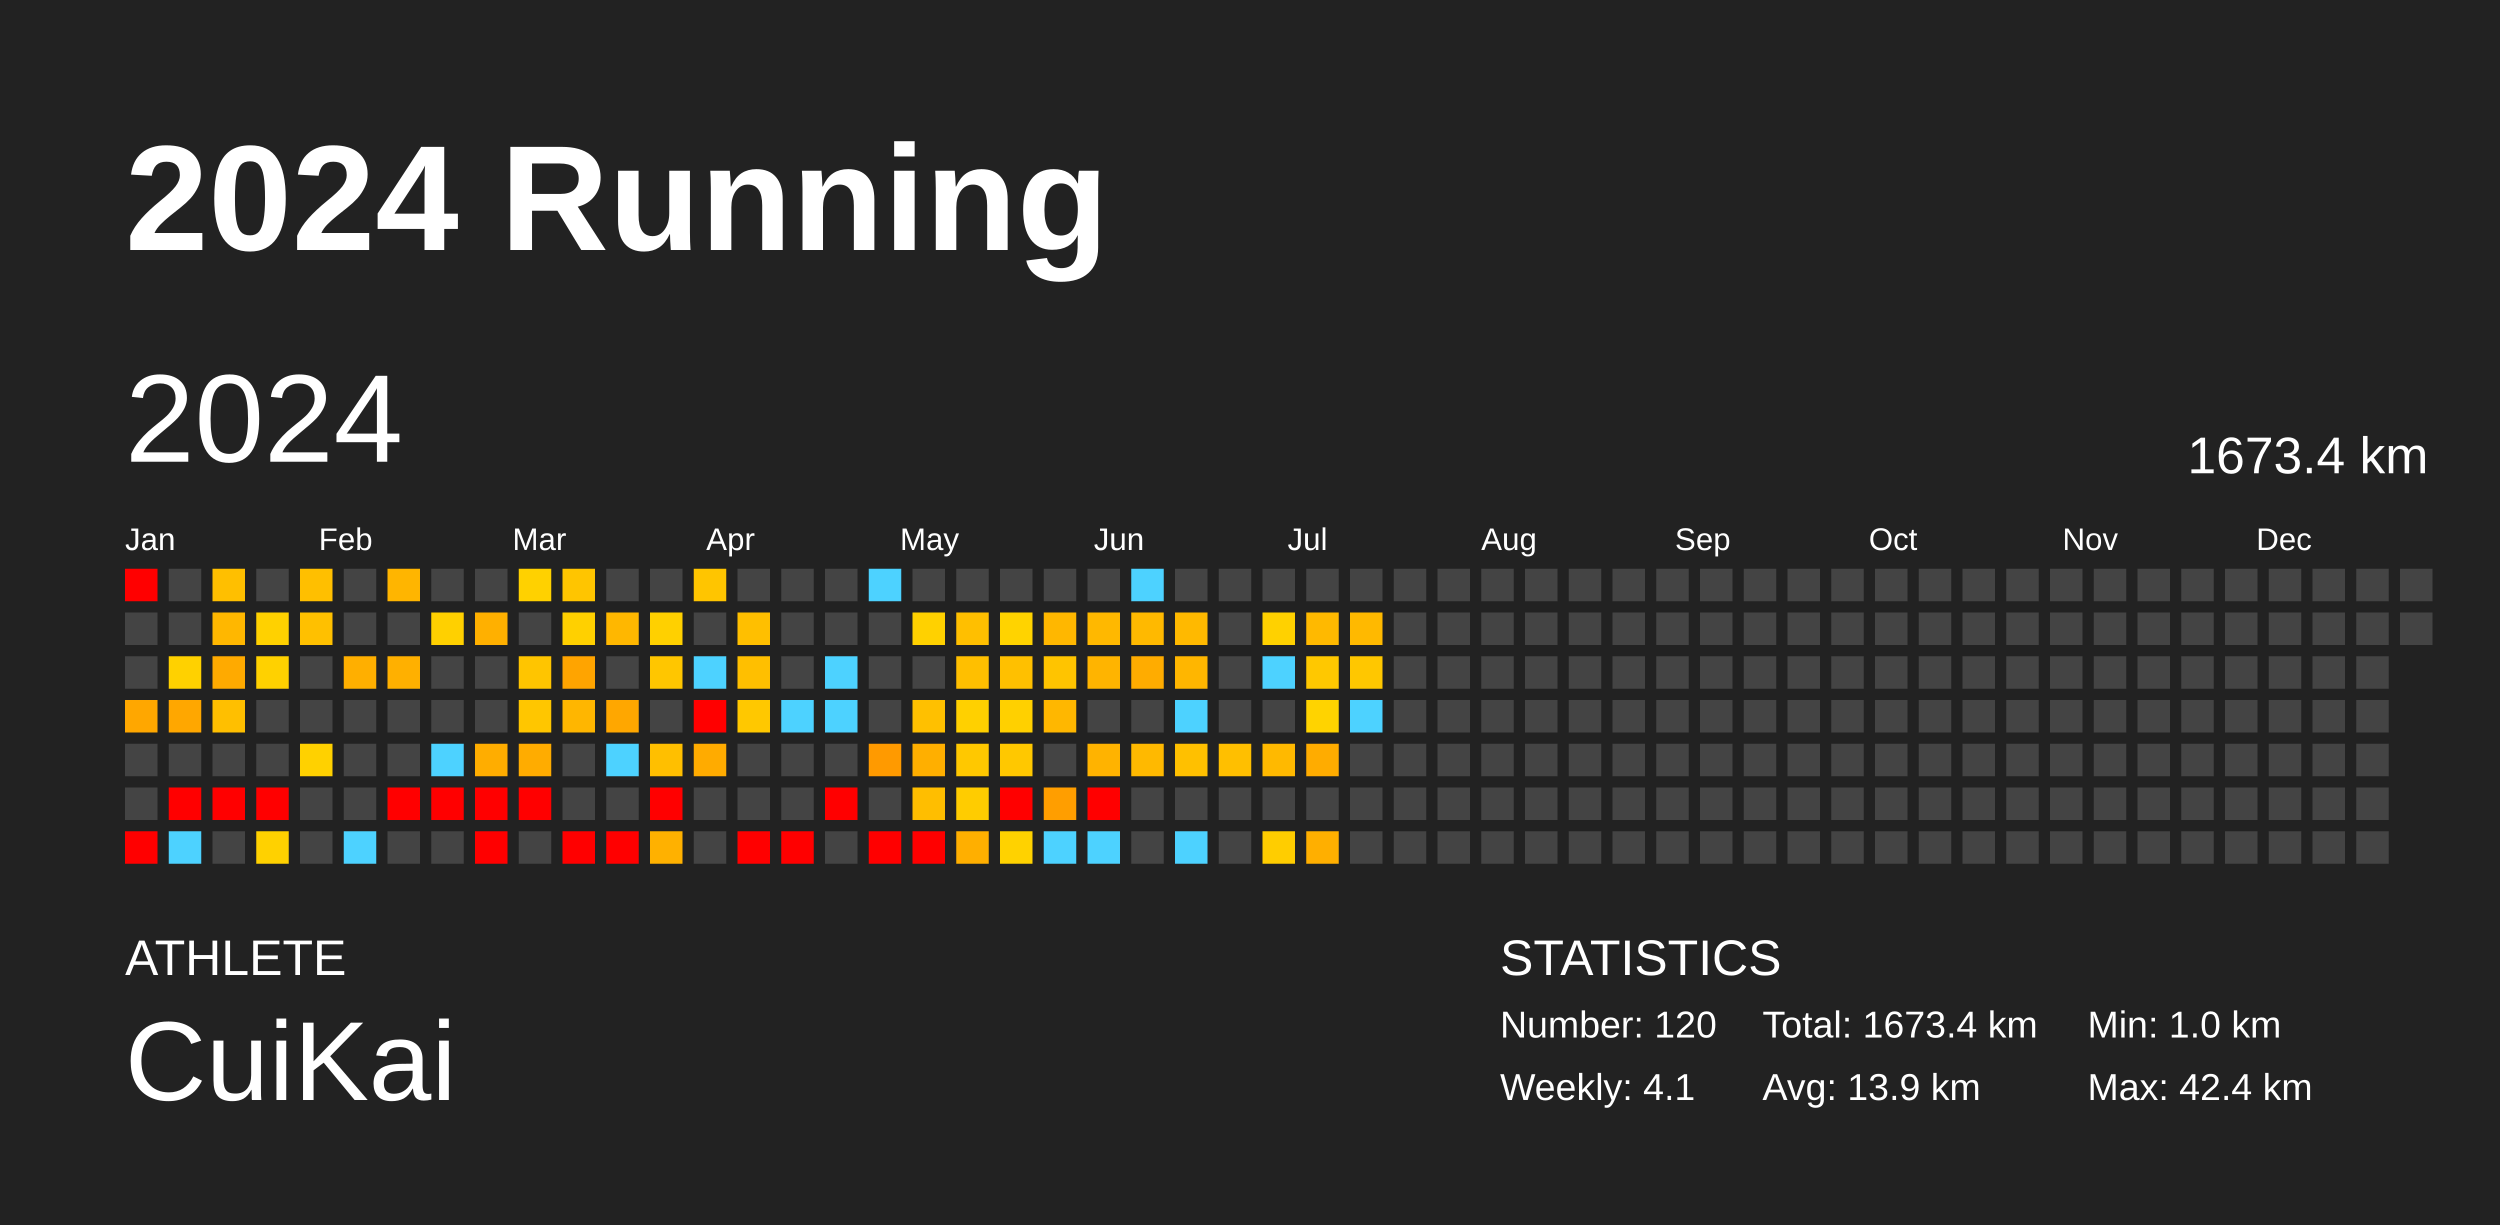
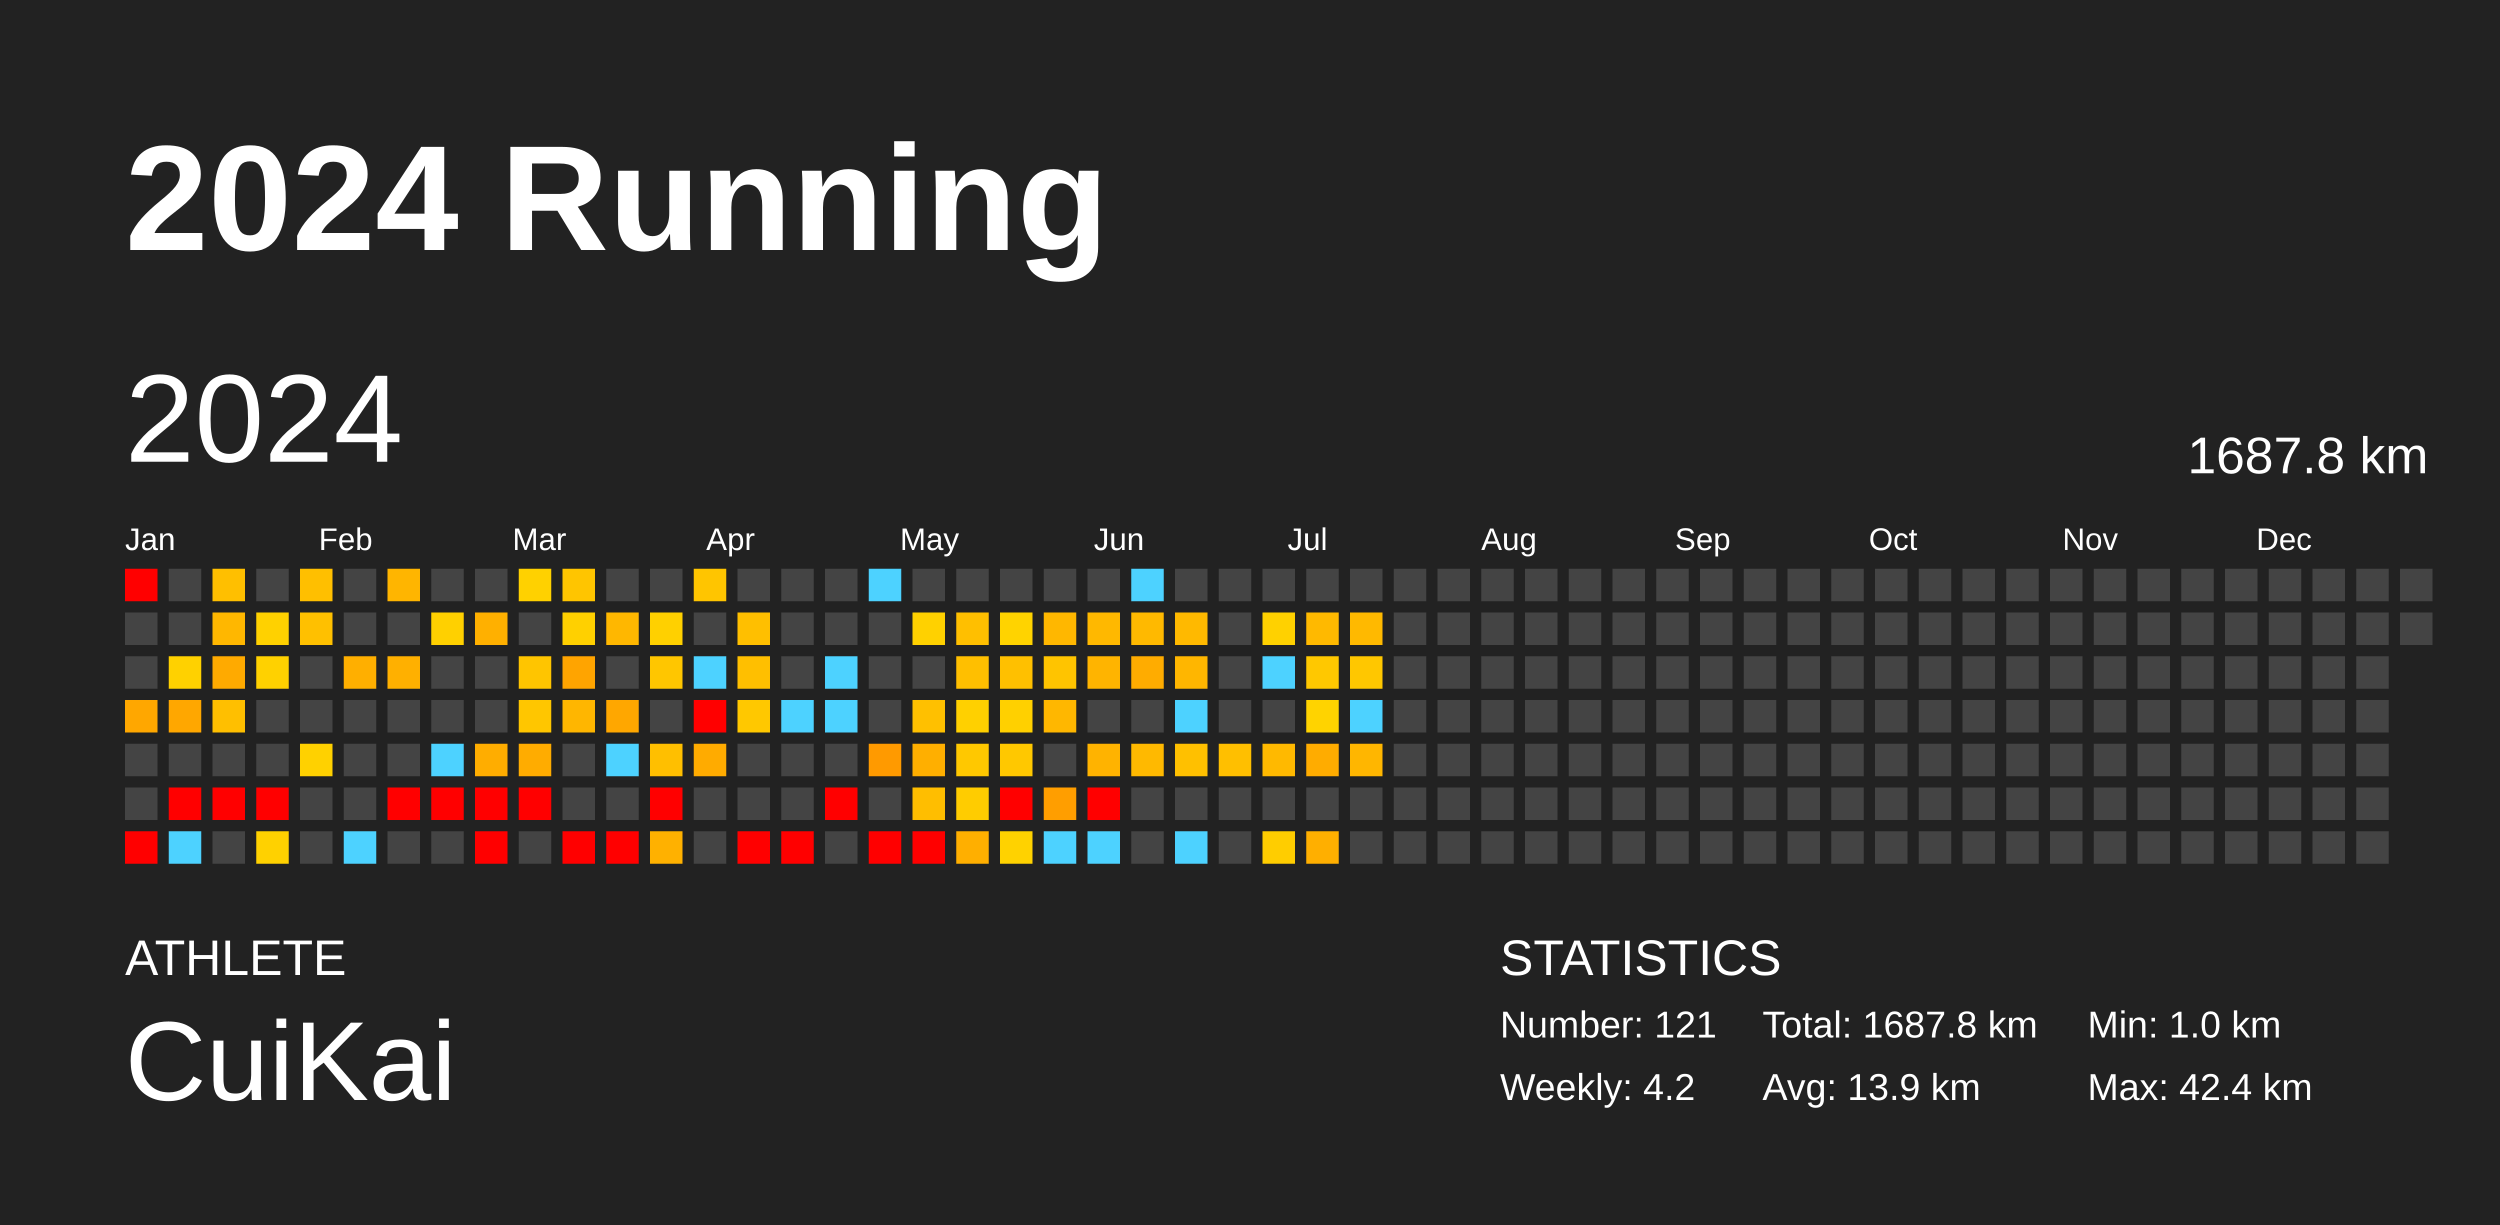
<svg xmlns="http://www.w3.org/2000/svg" baseProfile="full" height="98mm" version="1.1" viewBox="0,0,200,98" width="200mm">
  <defs />
  <rect fill="#222222" height="98" width="200" x="0" y="0" />
  <text fill="#FFFFFF" style="font-size:12px; font-family:Arial; font-weight:bold;" x="10" y="20">2024 Running</text>
  <text fill="#FFFFFF" style="font-size:4px; font-family:Arial" x="10" y="78">ATHLETE</text>
  <text fill="#FFFFFF" style="font-size:9px; font-family:Arial" x="10" y="88">CuiKai</text>
  <text fill="#FFFFFF" style="font-size:4px; font-family:Arial" x="120" y="78">STATISTICS</text>
-   <text fill="#FFFFFF" style="font-size:3px; font-family:Arial" x="120" y="83">Number: 120</text>
-   <text fill="#FFFFFF" style="font-size:3px; font-family:Arial" x="120" y="88">Weekly: 4.1</text>
-   <text fill="#FFFFFF" style="font-size:3px; font-family:Arial" x="141" y="83">Total: 1673.4 km</text>
+   <text fill="#FFFFFF" style="font-size:3px; font-family:Arial" x="120" y="83">Number: 121</text>
+   <text fill="#FFFFFF" style="font-size:3px; font-family:Arial" x="120" y="88">Weekly: 4.2</text>
+   <text fill="#FFFFFF" style="font-size:3px; font-family:Arial" x="141" y="83">Total: 1687.8 km</text>
  <text fill="#FFFFFF" style="font-size:3px; font-family:Arial" x="141" y="88">Avg: 13.9 km</text>
  <text fill="#FFFFFF" style="font-size:3px; font-family:Arial" x="167" y="83">Min: 1.0 km</text>
  <text fill="#FFFFFF" style="font-size:3px; font-family:Arial" x="167" y="88">Max: 42.4 km</text>
  <text dominant-baseline="hanging" fill="#FFFFFF" style="font-size:10.0px; font-family:Arial;" x="10" y="30">2024</text>
-   <text dominant-baseline="hanging" fill="#FFFFFF" style="font-size:4.125px; font-family:Arial;" x="175" y="35">1673.4 km</text>
+   <text dominant-baseline="hanging" fill="#FFFFFF" style="font-size:4.125px; font-family:Arial;" x="175" y="35">1687.8 km</text>
  <text fill="#FFFFFF" style="font-size:2.5px; font-family:Arial" x="10.0" y="44">Jan</text>
  <text fill="#FFFFFF" style="font-size:2.5px; font-family:Arial" x="25.5" y="44">Feb</text>
  <text fill="#FFFFFF" style="font-size:2.5px; font-family:Arial" x="41.0" y="44">Mar</text>
  <text fill="#FFFFFF" style="font-size:2.5px; font-family:Arial" x="56.5" y="44">Apr</text>
  <text fill="#FFFFFF" style="font-size:2.5px; font-family:Arial" x="72.0" y="44">May</text>
  <text fill="#FFFFFF" style="font-size:2.5px; font-family:Arial" x="87.5" y="44">Jun</text>
  <text fill="#FFFFFF" style="font-size:2.5px; font-family:Arial" x="103.0" y="44">Jul</text>
  <text fill="#FFFFFF" style="font-size:2.5px; font-family:Arial" x="118.5" y="44">Aug</text>
  <text fill="#FFFFFF" style="font-size:2.5px; font-family:Arial" x="134.0" y="44">Sep</text>
  <text fill="#FFFFFF" style="font-size:2.5px; font-family:Arial" x="149.5" y="44">Oct</text>
  <text fill="#FFFFFF" style="font-size:2.5px; font-family:Arial" x="165.0" y="44">Nov</text>
  <text fill="#FFFFFF" style="font-size:2.5px; font-family:Arial" x="180.5" y="44">Dec</text>
  <rect fill="red" height="2.6" width="2.6" x="10.0" y="45.5" />
  <rect fill="#444444" height="2.6" width="2.6" x="10.0" y="49.0" />
  <rect fill="#444444" height="2.6" width="2.6" x="10.0" y="52.5" />
  <rect fill="#ffa700" height="2.6" width="2.6" x="10.0" y="56.0" />
  <rect fill="#444444" height="2.6" width="2.6" x="10.0" y="59.5" />
  <rect fill="#444444" height="2.6" width="2.6" x="10.0" y="63.0" />
  <rect fill="red" height="2.6" width="2.6" x="10.0" y="66.5" />
  <rect fill="#444444" height="2.6" width="2.6" x="13.5" y="45.5" />
  <rect fill="#444444" height="2.6" width="2.6" x="13.5" y="49.0" />
  <rect fill="#ffd100" height="2.6" width="2.6" x="13.5" y="52.5" />
  <rect fill="#ffa700" height="2.6" width="2.6" x="13.5" y="56.0" />
  <rect fill="#444444" height="2.6" width="2.6" x="13.5" y="59.5" />
  <rect fill="red" height="2.6" width="2.6" x="13.5" y="63.0" />
  <rect fill="#4dd2ff" height="2.6" width="2.6" x="13.5" y="66.5" />
  <rect fill="#ffbf00" height="2.6" width="2.6" x="17.0" y="45.5" />
  <rect fill="#ffb700" height="2.6" width="2.6" x="17.0" y="49.0" />
  <rect fill="#ffaa00" height="2.6" width="2.6" x="17.0" y="52.5" />
  <rect fill="#ffbf00" height="2.6" width="2.6" x="17.0" y="56.0" />
  <rect fill="#444444" height="2.6" width="2.6" x="17.0" y="59.5" />
  <rect fill="red" height="2.6" width="2.6" x="17.0" y="63.0" />
  <rect fill="#444444" height="2.6" width="2.6" x="17.0" y="66.5" />
  <rect fill="#444444" height="2.6" width="2.6" x="20.5" y="45.5" />
  <rect fill="#ffd100" height="2.6" width="2.6" x="20.5" y="49.0" />
  <rect fill="#ffd100" height="2.6" width="2.6" x="20.5" y="52.5" />
  <rect fill="#444444" height="2.6" width="2.6" x="20.5" y="56.0" />
  <rect fill="#444444" height="2.6" width="2.6" x="20.5" y="59.5" />
  <rect fill="red" height="2.6" width="2.6" x="20.5" y="63.0" />
  <rect fill="#ffd100" height="2.6" width="2.6" x="20.5" y="66.5" />
  <rect fill="#ffbf00" height="2.6" width="2.6" x="24.0" y="45.5" />
  <rect fill="#ffc000" height="2.6" width="2.6" x="24.0" y="49.0" />
  <rect fill="#444444" height="2.6" width="2.6" x="24.0" y="52.5" />
  <rect fill="#444444" height="2.6" width="2.6" x="24.0" y="56.0" />
  <rect fill="#ffd100" height="2.6" width="2.6" x="24.0" y="59.5" />
  <rect fill="#444444" height="2.6" width="2.6" x="24.0" y="63.0" />
  <rect fill="#444444" height="2.6" width="2.6" x="24.0" y="66.5" />
  <rect fill="#444444" height="2.6" width="2.6" x="27.5" y="45.5" />
  <rect fill="#444444" height="2.6" width="2.6" x="27.5" y="49.0" />
  <rect fill="#ffaf00" height="2.6" width="2.6" x="27.5" y="52.5" />
  <rect fill="#444444" height="2.6" width="2.6" x="27.5" y="56.0" />
  <rect fill="#444444" height="2.6" width="2.6" x="27.5" y="59.5" />
  <rect fill="#444444" height="2.6" width="2.6" x="27.5" y="63.0" />
  <rect fill="#4dd2ff" height="2.6" width="2.6" x="27.5" y="66.5" />
  <rect fill="#ffb500" height="2.6" width="2.6" x="31.0" y="45.5" />
  <rect fill="#444444" height="2.6" width="2.6" x="31.0" y="49.0" />
  <rect fill="#ffb000" height="2.6" width="2.6" x="31.0" y="52.5" />
  <rect fill="#444444" height="2.6" width="2.6" x="31.0" y="56.0" />
  <rect fill="#444444" height="2.6" width="2.6" x="31.0" y="59.5" />
  <rect fill="red" height="2.6" width="2.6" x="31.0" y="63.0" />
  <rect fill="#444444" height="2.6" width="2.6" x="31.0" y="66.5" />
  <rect fill="#444444" height="2.6" width="2.6" x="34.5" y="45.5" />
  <rect fill="#ffd000" height="2.6" width="2.6" x="34.5" y="49.0" />
  <rect fill="#444444" height="2.6" width="2.6" x="34.5" y="52.5" />
  <rect fill="#444444" height="2.6" width="2.6" x="34.5" y="56.0" />
  <rect fill="#4dd2ff" height="2.6" width="2.6" x="34.5" y="59.5" />
  <rect fill="red" height="2.6" width="2.6" x="34.5" y="63.0" />
  <rect fill="#444444" height="2.6" width="2.6" x="34.5" y="66.5" />
  <rect fill="#444444" height="2.6" width="2.6" x="38.0" y="45.5" />
  <rect fill="#ffb000" height="2.6" width="2.6" x="38.0" y="49.0" />
  <rect fill="#444444" height="2.6" width="2.6" x="38.0" y="52.5" />
  <rect fill="#444444" height="2.6" width="2.6" x="38.0" y="56.0" />
  <rect fill="#ffad00" height="2.6" width="2.6" x="38.0" y="59.5" />
  <rect fill="red" height="2.6" width="2.6" x="38.0" y="63.0" />
  <rect fill="red" height="2.6" width="2.6" x="38.0" y="66.5" />
  <rect fill="#ffd100" height="2.6" width="2.6" x="41.5" y="45.5" />
  <rect fill="#444444" height="2.6" width="2.6" x="41.5" y="49.0" />
  <rect fill="#ffc500" height="2.6" width="2.6" x="41.5" y="52.5" />
  <rect fill="#ffc600" height="2.6" width="2.6" x="41.5" y="56.0" />
  <rect fill="#ffac00" height="2.6" width="2.6" x="41.5" y="59.5" />
  <rect fill="red" height="2.6" width="2.6" x="41.5" y="63.0" />
  <rect fill="#444444" height="2.6" width="2.6" x="41.5" y="66.5" />
  <rect fill="#ffc500" height="2.6" width="2.6" x="45.0" y="45.5" />
  <rect fill="#ffd000" height="2.6" width="2.6" x="45.0" y="49.0" />
  <rect fill="#ffa400" height="2.6" width="2.6" x="45.0" y="52.5" />
  <rect fill="#ffb600" height="2.6" width="2.6" x="45.0" y="56.0" />
  <rect fill="#444444" height="2.6" width="2.6" x="45.0" y="59.5" />
  <rect fill="#444444" height="2.6" width="2.6" x="45.0" y="63.0" />
  <rect fill="red" height="2.6" width="2.6" x="45.0" y="66.5" />
  <rect fill="#444444" height="2.6" width="2.6" x="48.5" y="45.5" />
  <rect fill="#ffb700" height="2.6" width="2.6" x="48.5" y="49.0" />
  <rect fill="#444444" height="2.6" width="2.6" x="48.5" y="52.5" />
  <rect fill="#ffa700" height="2.6" width="2.6" x="48.5" y="56.0" />
  <rect fill="#4dd2ff" height="2.6" width="2.6" x="48.5" y="59.5" />
  <rect fill="#444444" height="2.6" width="2.6" x="48.5" y="63.0" />
  <rect fill="red" height="2.6" width="2.6" x="48.5" y="66.5" />
  <rect fill="#444444" height="2.6" width="2.6" x="52.0" y="45.5" />
  <rect fill="#ffd000" height="2.6" width="2.6" x="52.0" y="49.0" />
  <rect fill="#ffc600" height="2.6" width="2.6" x="52.0" y="52.5" />
  <rect fill="#444444" height="2.6" width="2.6" x="52.0" y="56.0" />
  <rect fill="#ffbf00" height="2.6" width="2.6" x="52.0" y="59.5" />
  <rect fill="red" height="2.6" width="2.6" x="52.0" y="63.0" />
  <rect fill="#ffb100" height="2.6" width="2.6" x="52.0" y="66.5" />
  <rect fill="#ffc500" height="2.6" width="2.6" x="55.5" y="45.5" />
  <rect fill="#444444" height="2.6" width="2.6" x="55.5" y="49.0" />
  <rect fill="#4dd2ff" height="2.6" width="2.6" x="55.5" y="52.5" />
  <rect fill="red" height="2.6" width="2.6" x="55.5" y="56.0" />
  <rect fill="#ffab00" height="2.6" width="2.6" x="55.5" y="59.5" />
  <rect fill="#444444" height="2.6" width="2.6" x="55.5" y="63.0" />
  <rect fill="#444444" height="2.6" width="2.6" x="55.5" y="66.5" />
  <rect fill="#444444" height="2.6" width="2.6" x="59.0" y="45.5" />
  <rect fill="#ffbf00" height="2.6" width="2.6" x="59.0" y="49.0" />
  <rect fill="#ffbf00" height="2.6" width="2.6" x="59.0" y="52.5" />
  <rect fill="#ffc800" height="2.6" width="2.6" x="59.0" y="56.0" />
  <rect fill="#444444" height="2.6" width="2.6" x="59.0" y="59.5" />
  <rect fill="#444444" height="2.6" width="2.6" x="59.0" y="63.0" />
  <rect fill="red" height="2.6" width="2.6" x="59.0" y="66.5" />
  <rect fill="#444444" height="2.6" width="2.6" x="62.5" y="45.5" />
  <rect fill="#444444" height="2.6" width="2.6" x="62.5" y="49.0" />
  <rect fill="#444444" height="2.6" width="2.6" x="62.5" y="52.5" />
  <rect fill="#4dd2ff" height="2.6" width="2.6" x="62.5" y="56.0" />
  <rect fill="#444444" height="2.6" width="2.6" x="62.5" y="59.5" />
  <rect fill="#444444" height="2.6" width="2.6" x="62.5" y="63.0" />
  <rect fill="red" height="2.6" width="2.6" x="62.5" y="66.5" />
  <rect fill="#444444" height="2.6" width="2.6" x="66.0" y="45.5" />
  <rect fill="#444444" height="2.6" width="2.6" x="66.0" y="49.0" />
  <rect fill="#4dd2ff" height="2.6" width="2.6" x="66.0" y="52.5" />
  <rect fill="#4dd2ff" height="2.6" width="2.6" x="66.0" y="56.0" />
  <rect fill="#444444" height="2.6" width="2.6" x="66.0" y="59.5" />
  <rect fill="red" height="2.6" width="2.6" x="66.0" y="63.0" />
  <rect fill="#444444" height="2.6" width="2.6" x="66.0" y="66.5" />
  <rect fill="#4dd2ff" height="2.6" width="2.6" x="69.5" y="45.5" />
  <rect fill="#444444" height="2.6" width="2.6" x="69.5" y="49.0" />
  <rect fill="#444444" height="2.6" width="2.6" x="69.5" y="52.5" />
  <rect fill="#444444" height="2.6" width="2.6" x="69.5" y="56.0" />
  <rect fill="#ff9a00" height="2.6" width="2.6" x="69.5" y="59.5" />
  <rect fill="#444444" height="2.6" width="2.6" x="69.5" y="63.0" />
  <rect fill="red" height="2.6" width="2.6" x="69.5" y="66.5" />
  <rect fill="#444444" height="2.6" width="2.6" x="73.0" y="45.5" />
  <rect fill="#ffd100" height="2.6" width="2.6" x="73.0" y="49.0" />
  <rect fill="#444444" height="2.6" width="2.6" x="73.0" y="52.5" />
  <rect fill="#ffc000" height="2.6" width="2.6" x="73.0" y="56.0" />
  <rect fill="#ffaf00" height="2.6" width="2.6" x="73.0" y="59.5" />
  <rect fill="#ffbe00" height="2.6" width="2.6" x="73.0" y="63.0" />
  <rect fill="red" height="2.6" width="2.6" x="73.0" y="66.5" />
  <rect fill="#444444" height="2.6" width="2.6" x="76.5" y="45.5" />
  <rect fill="#ffbf00" height="2.6" width="2.6" x="76.5" y="49.0" />
  <rect fill="#ffbf00" height="2.6" width="2.6" x="76.5" y="52.5" />
  <rect fill="#ffd000" height="2.6" width="2.6" x="76.5" y="56.0" />
  <rect fill="#ffc800" height="2.6" width="2.6" x="76.5" y="59.5" />
  <rect fill="#ffcc00" height="2.6" width="2.6" x="76.5" y="63.0" />
  <rect fill="#ffaf00" height="2.6" width="2.6" x="76.5" y="66.5" />
  <rect fill="#444444" height="2.6" width="2.6" x="80.0" y="45.5" />
  <rect fill="#ffd300" height="2.6" width="2.6" x="80.0" y="49.0" />
  <rect fill="#ffc000" height="2.6" width="2.6" x="80.0" y="52.5" />
  <rect fill="#ffd000" height="2.6" width="2.6" x="80.0" y="56.0" />
  <rect fill="#ffc800" height="2.6" width="2.6" x="80.0" y="59.5" />
  <rect fill="red" height="2.6" width="2.6" x="80.0" y="63.0" />
  <rect fill="#ffd200" height="2.6" width="2.6" x="80.0" y="66.5" />
  <rect fill="#444444" height="2.6" width="2.6" x="83.5" y="45.5" />
  <rect fill="#ffb700" height="2.6" width="2.6" x="83.5" y="49.0" />
  <rect fill="#ffc400" height="2.6" width="2.6" x="83.5" y="52.5" />
  <rect fill="#ffb700" height="2.6" width="2.6" x="83.5" y="56.0" />
  <rect fill="#444444" height="2.6" width="2.6" x="83.5" y="59.5" />
  <rect fill="#ff9e00" height="2.6" width="2.6" x="83.5" y="63.0" />
  <rect fill="#4dd2ff" height="2.6" width="2.6" x="83.5" y="66.5" />
  <rect fill="#444444" height="2.6" width="2.6" x="87.0" y="45.5" />
  <rect fill="#ffb800" height="2.6" width="2.6" x="87.0" y="49.0" />
  <rect fill="#ffb400" height="2.6" width="2.6" x="87.0" y="52.5" />
  <rect fill="#444444" height="2.6" width="2.6" x="87.0" y="56.0" />
  <rect fill="#ffb300" height="2.6" width="2.6" x="87.0" y="59.5" />
  <rect fill="red" height="2.6" width="2.6" x="87.0" y="63.0" />
  <rect fill="#4dd2ff" height="2.6" width="2.6" x="87.0" y="66.5" />
  <rect fill="#4dd2ff" height="2.6" width="2.6" x="90.5" y="45.5" />
  <rect fill="#ffb900" height="2.6" width="2.6" x="90.5" y="49.0" />
  <rect fill="#ffac00" height="2.6" width="2.6" x="90.5" y="52.5" />
  <rect fill="#444444" height="2.6" width="2.6" x="90.5" y="56.0" />
  <rect fill="#ffb900" height="2.6" width="2.6" x="90.5" y="59.5" />
  <rect fill="#444444" height="2.6" width="2.6" x="90.5" y="63.0" />
  <rect fill="#444444" height="2.6" width="2.6" x="90.5" y="66.5" />
  <rect fill="#444444" height="2.6" width="2.6" x="94.0" y="45.5" />
  <rect fill="#ffb900" height="2.6" width="2.6" x="94.0" y="49.0" />
  <rect fill="#ffb600" height="2.6" width="2.6" x="94.0" y="52.5" />
  <rect fill="#4dd2ff" height="2.6" width="2.6" x="94.0" y="56.0" />
  <rect fill="#ffc000" height="2.6" width="2.6" x="94.0" y="59.5" />
  <rect fill="#444444" height="2.6" width="2.6" x="94.0" y="63.0" />
  <rect fill="#4dd2ff" height="2.6" width="2.6" x="94.0" y="66.5" />
  <rect fill="#444444" height="2.6" width="2.6" x="97.5" y="45.5" />
  <rect fill="#444444" height="2.6" width="2.6" x="97.5" y="49.0" />
  <rect fill="#444444" height="2.6" width="2.6" x="97.5" y="52.5" />
  <rect fill="#444444" height="2.6" width="2.6" x="97.5" y="56.0" />
  <rect fill="#ffbf00" height="2.6" width="2.6" x="97.5" y="59.5" />
  <rect fill="#444444" height="2.6" width="2.6" x="97.5" y="63.0" />
  <rect fill="#444444" height="2.6" width="2.6" x="97.5" y="66.5" />
  <rect fill="#444444" height="2.6" width="2.6" x="101.0" y="45.5" />
  <rect fill="#ffd100" height="2.6" width="2.6" x="101.0" y="49.0" />
  <rect fill="#4dd2ff" height="2.6" width="2.6" x="101.0" y="52.5" />
  <rect fill="#444444" height="2.6" width="2.6" x="101.0" y="56.0" />
  <rect fill="#ffb900" height="2.6" width="2.6" x="101.0" y="59.5" />
  <rect fill="#444444" height="2.6" width="2.6" x="101.0" y="63.0" />
  <rect fill="#ffcd00" height="2.6" width="2.6" x="101.0" y="66.5" />
  <rect fill="#444444" height="2.6" width="2.6" x="104.5" y="45.5" />
  <rect fill="#ffb900" height="2.6" width="2.6" x="104.5" y="49.0" />
  <rect fill="#ffc800" height="2.6" width="2.6" x="104.5" y="52.5" />
  <rect fill="#ffd300" height="2.6" width="2.6" x="104.5" y="56.0" />
  <rect fill="#ffac00" height="2.6" width="2.6" x="104.5" y="59.5" />
  <rect fill="#444444" height="2.6" width="2.6" x="104.5" y="63.0" />
  <rect fill="#ffaf00" height="2.6" width="2.6" x="104.5" y="66.5" />
  <rect fill="#444444" height="2.6" width="2.6" x="108.0" y="45.5" />
  <rect fill="#ffb900" height="2.6" width="2.6" x="108.0" y="49.0" />
  <rect fill="#ffc700" height="2.6" width="2.6" x="108.0" y="52.5" />
  <rect fill="#4dd2ff" height="2.6" width="2.6" x="108.0" y="56.0" />
-   <rect fill="#444444" height="2.6" width="2.6" x="108.0" y="59.5" />
+   <rect fill="#ffb600" height="2.6" width="2.6" x="108.0" y="59.5" />
  <rect fill="#444444" height="2.6" width="2.6" x="108.0" y="63.0" />
  <rect fill="#444444" height="2.6" width="2.6" x="108.0" y="66.5" />
  <rect fill="#444444" height="2.6" width="2.6" x="111.5" y="45.5" />
  <rect fill="#444444" height="2.6" width="2.6" x="111.5" y="49.0" />
  <rect fill="#444444" height="2.6" width="2.6" x="111.5" y="52.5" />
  <rect fill="#444444" height="2.6" width="2.6" x="111.5" y="56.0" />
  <rect fill="#444444" height="2.6" width="2.6" x="111.5" y="59.5" />
  <rect fill="#444444" height="2.6" width="2.6" x="111.5" y="63.0" />
  <rect fill="#444444" height="2.6" width="2.6" x="111.5" y="66.5" />
  <rect fill="#444444" height="2.6" width="2.6" x="115.0" y="45.5" />
  <rect fill="#444444" height="2.6" width="2.6" x="115.0" y="49.0" />
  <rect fill="#444444" height="2.6" width="2.6" x="115.0" y="52.5" />
  <rect fill="#444444" height="2.6" width="2.6" x="115.0" y="56.0" />
  <rect fill="#444444" height="2.6" width="2.6" x="115.0" y="59.5" />
  <rect fill="#444444" height="2.6" width="2.6" x="115.0" y="63.0" />
  <rect fill="#444444" height="2.6" width="2.6" x="115.0" y="66.5" />
  <rect fill="#444444" height="2.6" width="2.6" x="118.5" y="45.5" />
  <rect fill="#444444" height="2.6" width="2.6" x="118.5" y="49.0" />
  <rect fill="#444444" height="2.6" width="2.6" x="118.5" y="52.5" />
  <rect fill="#444444" height="2.6" width="2.6" x="118.5" y="56.0" />
  <rect fill="#444444" height="2.6" width="2.6" x="118.5" y="59.5" />
  <rect fill="#444444" height="2.6" width="2.6" x="118.5" y="63.0" />
  <rect fill="#444444" height="2.6" width="2.6" x="118.5" y="66.5" />
  <rect fill="#444444" height="2.6" width="2.6" x="122.0" y="45.5" />
  <rect fill="#444444" height="2.6" width="2.6" x="122.0" y="49.0" />
  <rect fill="#444444" height="2.6" width="2.6" x="122.0" y="52.5" />
  <rect fill="#444444" height="2.6" width="2.6" x="122.0" y="56.0" />
  <rect fill="#444444" height="2.6" width="2.6" x="122.0" y="59.5" />
  <rect fill="#444444" height="2.6" width="2.6" x="122.0" y="63.0" />
  <rect fill="#444444" height="2.6" width="2.6" x="122.0" y="66.5" />
  <rect fill="#444444" height="2.6" width="2.6" x="125.5" y="45.5" />
  <rect fill="#444444" height="2.6" width="2.6" x="125.5" y="49.0" />
  <rect fill="#444444" height="2.6" width="2.6" x="125.5" y="52.5" />
  <rect fill="#444444" height="2.6" width="2.6" x="125.5" y="56.0" />
  <rect fill="#444444" height="2.6" width="2.6" x="125.5" y="59.5" />
  <rect fill="#444444" height="2.6" width="2.6" x="125.5" y="63.0" />
  <rect fill="#444444" height="2.6" width="2.6" x="125.5" y="66.5" />
  <rect fill="#444444" height="2.6" width="2.6" x="129.0" y="45.5" />
  <rect fill="#444444" height="2.6" width="2.6" x="129.0" y="49.0" />
  <rect fill="#444444" height="2.6" width="2.6" x="129.0" y="52.5" />
  <rect fill="#444444" height="2.6" width="2.6" x="129.0" y="56.0" />
  <rect fill="#444444" height="2.6" width="2.6" x="129.0" y="59.5" />
  <rect fill="#444444" height="2.6" width="2.6" x="129.0" y="63.0" />
  <rect fill="#444444" height="2.6" width="2.6" x="129.0" y="66.5" />
  <rect fill="#444444" height="2.6" width="2.6" x="132.5" y="45.5" />
  <rect fill="#444444" height="2.6" width="2.6" x="132.5" y="49.0" />
  <rect fill="#444444" height="2.6" width="2.6" x="132.5" y="52.5" />
  <rect fill="#444444" height="2.6" width="2.6" x="132.5" y="56.0" />
  <rect fill="#444444" height="2.6" width="2.6" x="132.5" y="59.5" />
  <rect fill="#444444" height="2.6" width="2.6" x="132.5" y="63.0" />
  <rect fill="#444444" height="2.6" width="2.6" x="132.5" y="66.5" />
  <rect fill="#444444" height="2.6" width="2.6" x="136.0" y="45.5" />
  <rect fill="#444444" height="2.6" width="2.6" x="136.0" y="49.0" />
  <rect fill="#444444" height="2.6" width="2.6" x="136.0" y="52.5" />
  <rect fill="#444444" height="2.6" width="2.6" x="136.0" y="56.0" />
  <rect fill="#444444" height="2.6" width="2.6" x="136.0" y="59.5" />
  <rect fill="#444444" height="2.6" width="2.6" x="136.0" y="63.0" />
  <rect fill="#444444" height="2.6" width="2.6" x="136.0" y="66.5" />
  <rect fill="#444444" height="2.6" width="2.6" x="139.5" y="45.5" />
  <rect fill="#444444" height="2.6" width="2.6" x="139.5" y="49.0" />
  <rect fill="#444444" height="2.6" width="2.6" x="139.5" y="52.5" />
  <rect fill="#444444" height="2.6" width="2.6" x="139.5" y="56.0" />
  <rect fill="#444444" height="2.6" width="2.6" x="139.5" y="59.5" />
  <rect fill="#444444" height="2.6" width="2.6" x="139.5" y="63.0" />
  <rect fill="#444444" height="2.6" width="2.6" x="139.5" y="66.5" />
  <rect fill="#444444" height="2.6" width="2.6" x="143.0" y="45.5" />
  <rect fill="#444444" height="2.6" width="2.6" x="143.0" y="49.0" />
  <rect fill="#444444" height="2.6" width="2.6" x="143.0" y="52.5" />
  <rect fill="#444444" height="2.6" width="2.6" x="143.0" y="56.0" />
  <rect fill="#444444" height="2.6" width="2.6" x="143.0" y="59.5" />
  <rect fill="#444444" height="2.6" width="2.6" x="143.0" y="63.0" />
  <rect fill="#444444" height="2.6" width="2.6" x="143.0" y="66.5" />
  <rect fill="#444444" height="2.6" width="2.6" x="146.5" y="45.5" />
  <rect fill="#444444" height="2.6" width="2.6" x="146.5" y="49.0" />
  <rect fill="#444444" height="2.6" width="2.6" x="146.5" y="52.5" />
  <rect fill="#444444" height="2.6" width="2.6" x="146.5" y="56.0" />
  <rect fill="#444444" height="2.6" width="2.6" x="146.5" y="59.5" />
  <rect fill="#444444" height="2.6" width="2.6" x="146.5" y="63.0" />
  <rect fill="#444444" height="2.6" width="2.6" x="146.5" y="66.5" />
  <rect fill="#444444" height="2.6" width="2.6" x="150.0" y="45.5" />
  <rect fill="#444444" height="2.6" width="2.6" x="150.0" y="49.0" />
  <rect fill="#444444" height="2.6" width="2.6" x="150.0" y="52.5" />
  <rect fill="#444444" height="2.6" width="2.6" x="150.0" y="56.0" />
  <rect fill="#444444" height="2.6" width="2.6" x="150.0" y="59.5" />
  <rect fill="#444444" height="2.6" width="2.6" x="150.0" y="63.0" />
  <rect fill="#444444" height="2.6" width="2.6" x="150.0" y="66.5" />
  <rect fill="#444444" height="2.6" width="2.6" x="153.5" y="45.5" />
  <rect fill="#444444" height="2.6" width="2.6" x="153.5" y="49.0" />
  <rect fill="#444444" height="2.6" width="2.6" x="153.5" y="52.5" />
  <rect fill="#444444" height="2.6" width="2.6" x="153.5" y="56.0" />
  <rect fill="#444444" height="2.6" width="2.6" x="153.5" y="59.5" />
  <rect fill="#444444" height="2.6" width="2.6" x="153.5" y="63.0" />
  <rect fill="#444444" height="2.6" width="2.6" x="153.5" y="66.5" />
  <rect fill="#444444" height="2.6" width="2.6" x="157.0" y="45.5" />
  <rect fill="#444444" height="2.6" width="2.6" x="157.0" y="49.0" />
  <rect fill="#444444" height="2.6" width="2.6" x="157.0" y="52.5" />
  <rect fill="#444444" height="2.6" width="2.6" x="157.0" y="56.0" />
  <rect fill="#444444" height="2.6" width="2.6" x="157.0" y="59.5" />
  <rect fill="#444444" height="2.6" width="2.6" x="157.0" y="63.0" />
  <rect fill="#444444" height="2.6" width="2.6" x="157.0" y="66.5" />
  <rect fill="#444444" height="2.6" width="2.6" x="160.5" y="45.5" />
  <rect fill="#444444" height="2.6" width="2.6" x="160.5" y="49.0" />
  <rect fill="#444444" height="2.6" width="2.6" x="160.5" y="52.5" />
  <rect fill="#444444" height="2.6" width="2.6" x="160.5" y="56.0" />
  <rect fill="#444444" height="2.6" width="2.6" x="160.5" y="59.5" />
  <rect fill="#444444" height="2.6" width="2.6" x="160.5" y="63.0" />
  <rect fill="#444444" height="2.6" width="2.6" x="160.5" y="66.5" />
  <rect fill="#444444" height="2.6" width="2.6" x="164.0" y="45.5" />
  <rect fill="#444444" height="2.6" width="2.6" x="164.0" y="49.0" />
  <rect fill="#444444" height="2.6" width="2.6" x="164.0" y="52.5" />
  <rect fill="#444444" height="2.6" width="2.6" x="164.0" y="56.0" />
  <rect fill="#444444" height="2.6" width="2.6" x="164.0" y="59.5" />
  <rect fill="#444444" height="2.6" width="2.6" x="164.0" y="63.0" />
  <rect fill="#444444" height="2.6" width="2.6" x="164.0" y="66.5" />
  <rect fill="#444444" height="2.6" width="2.6" x="167.5" y="45.5" />
  <rect fill="#444444" height="2.6" width="2.6" x="167.5" y="49.0" />
  <rect fill="#444444" height="2.6" width="2.6" x="167.5" y="52.5" />
  <rect fill="#444444" height="2.6" width="2.6" x="167.5" y="56.0" />
  <rect fill="#444444" height="2.6" width="2.6" x="167.5" y="59.5" />
  <rect fill="#444444" height="2.6" width="2.6" x="167.5" y="63.0" />
  <rect fill="#444444" height="2.6" width="2.6" x="167.5" y="66.5" />
  <rect fill="#444444" height="2.6" width="2.6" x="171.0" y="45.5" />
  <rect fill="#444444" height="2.6" width="2.6" x="171.0" y="49.0" />
  <rect fill="#444444" height="2.6" width="2.6" x="171.0" y="52.5" />
  <rect fill="#444444" height="2.6" width="2.6" x="171.0" y="56.0" />
  <rect fill="#444444" height="2.6" width="2.6" x="171.0" y="59.5" />
  <rect fill="#444444" height="2.6" width="2.6" x="171.0" y="63.0" />
  <rect fill="#444444" height="2.6" width="2.6" x="171.0" y="66.5" />
  <rect fill="#444444" height="2.6" width="2.6" x="174.5" y="45.5" />
  <rect fill="#444444" height="2.6" width="2.6" x="174.5" y="49.0" />
  <rect fill="#444444" height="2.6" width="2.6" x="174.5" y="52.5" />
  <rect fill="#444444" height="2.6" width="2.6" x="174.5" y="56.0" />
  <rect fill="#444444" height="2.6" width="2.6" x="174.5" y="59.5" />
  <rect fill="#444444" height="2.6" width="2.6" x="174.5" y="63.0" />
  <rect fill="#444444" height="2.6" width="2.6" x="174.5" y="66.5" />
  <rect fill="#444444" height="2.6" width="2.6" x="178.0" y="45.5" />
  <rect fill="#444444" height="2.6" width="2.6" x="178.0" y="49.0" />
  <rect fill="#444444" height="2.6" width="2.6" x="178.0" y="52.5" />
  <rect fill="#444444" height="2.6" width="2.6" x="178.0" y="56.0" />
  <rect fill="#444444" height="2.6" width="2.6" x="178.0" y="59.5" />
  <rect fill="#444444" height="2.6" width="2.6" x="178.0" y="63.0" />
  <rect fill="#444444" height="2.6" width="2.6" x="178.0" y="66.5" />
  <rect fill="#444444" height="2.6" width="2.6" x="181.5" y="45.5" />
  <rect fill="#444444" height="2.6" width="2.6" x="181.5" y="49.0" />
  <rect fill="#444444" height="2.6" width="2.6" x="181.5" y="52.5" />
  <rect fill="#444444" height="2.6" width="2.6" x="181.5" y="56.0" />
  <rect fill="#444444" height="2.6" width="2.6" x="181.5" y="59.5" />
  <rect fill="#444444" height="2.6" width="2.6" x="181.5" y="63.0" />
  <rect fill="#444444" height="2.6" width="2.6" x="181.5" y="66.5" />
  <rect fill="#444444" height="2.6" width="2.6" x="185.0" y="45.5" />
  <rect fill="#444444" height="2.6" width="2.6" x="185.0" y="49.0" />
  <rect fill="#444444" height="2.6" width="2.6" x="185.0" y="52.5" />
  <rect fill="#444444" height="2.6" width="2.6" x="185.0" y="56.0" />
  <rect fill="#444444" height="2.6" width="2.6" x="185.0" y="59.5" />
  <rect fill="#444444" height="2.6" width="2.6" x="185.0" y="63.0" />
  <rect fill="#444444" height="2.6" width="2.6" x="185.0" y="66.5" />
  <rect fill="#444444" height="2.6" width="2.6" x="188.5" y="45.5" />
  <rect fill="#444444" height="2.6" width="2.6" x="188.5" y="49.0" />
  <rect fill="#444444" height="2.6" width="2.6" x="188.5" y="52.5" />
  <rect fill="#444444" height="2.6" width="2.6" x="188.5" y="56.0" />
  <rect fill="#444444" height="2.6" width="2.6" x="188.5" y="59.5" />
  <rect fill="#444444" height="2.6" width="2.6" x="188.5" y="63.0" />
  <rect fill="#444444" height="2.6" width="2.6" x="188.5" y="66.5" />
  <rect fill="#444444" height="2.6" width="2.6" x="192.0" y="45.5" />
  <rect fill="#444444" height="2.6" width="2.6" x="192.0" y="49.0" />
</svg>
